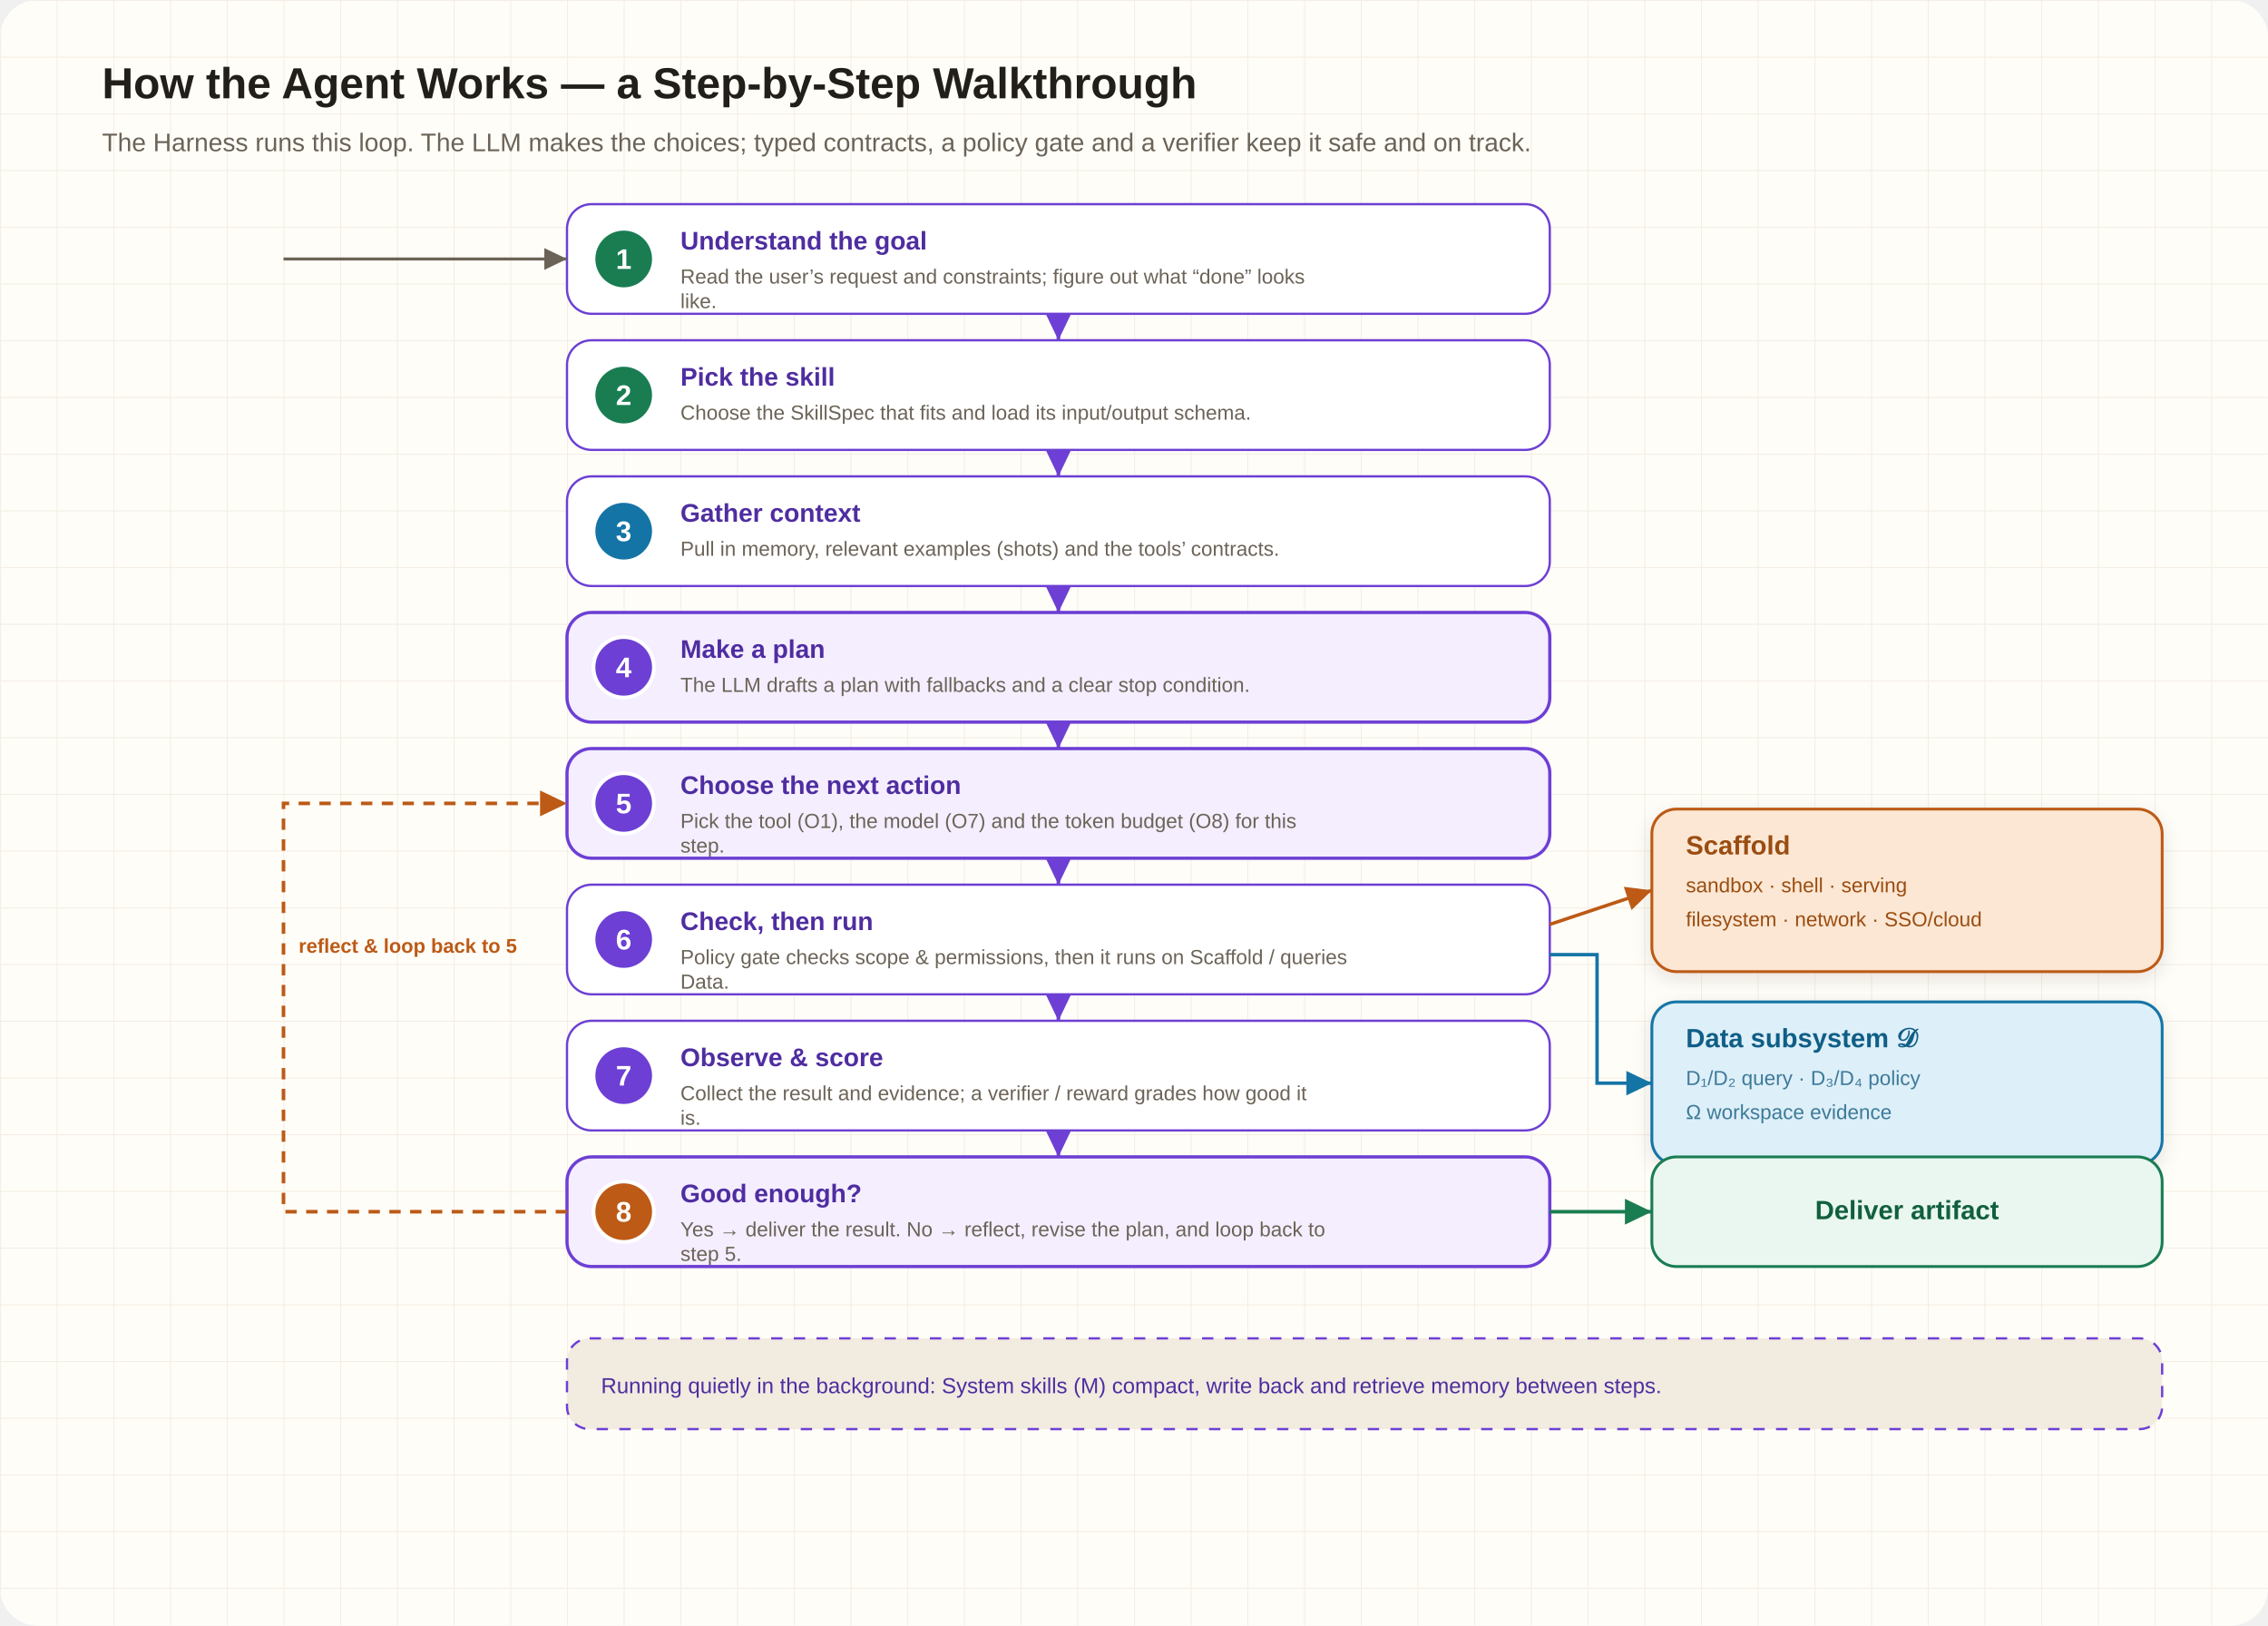
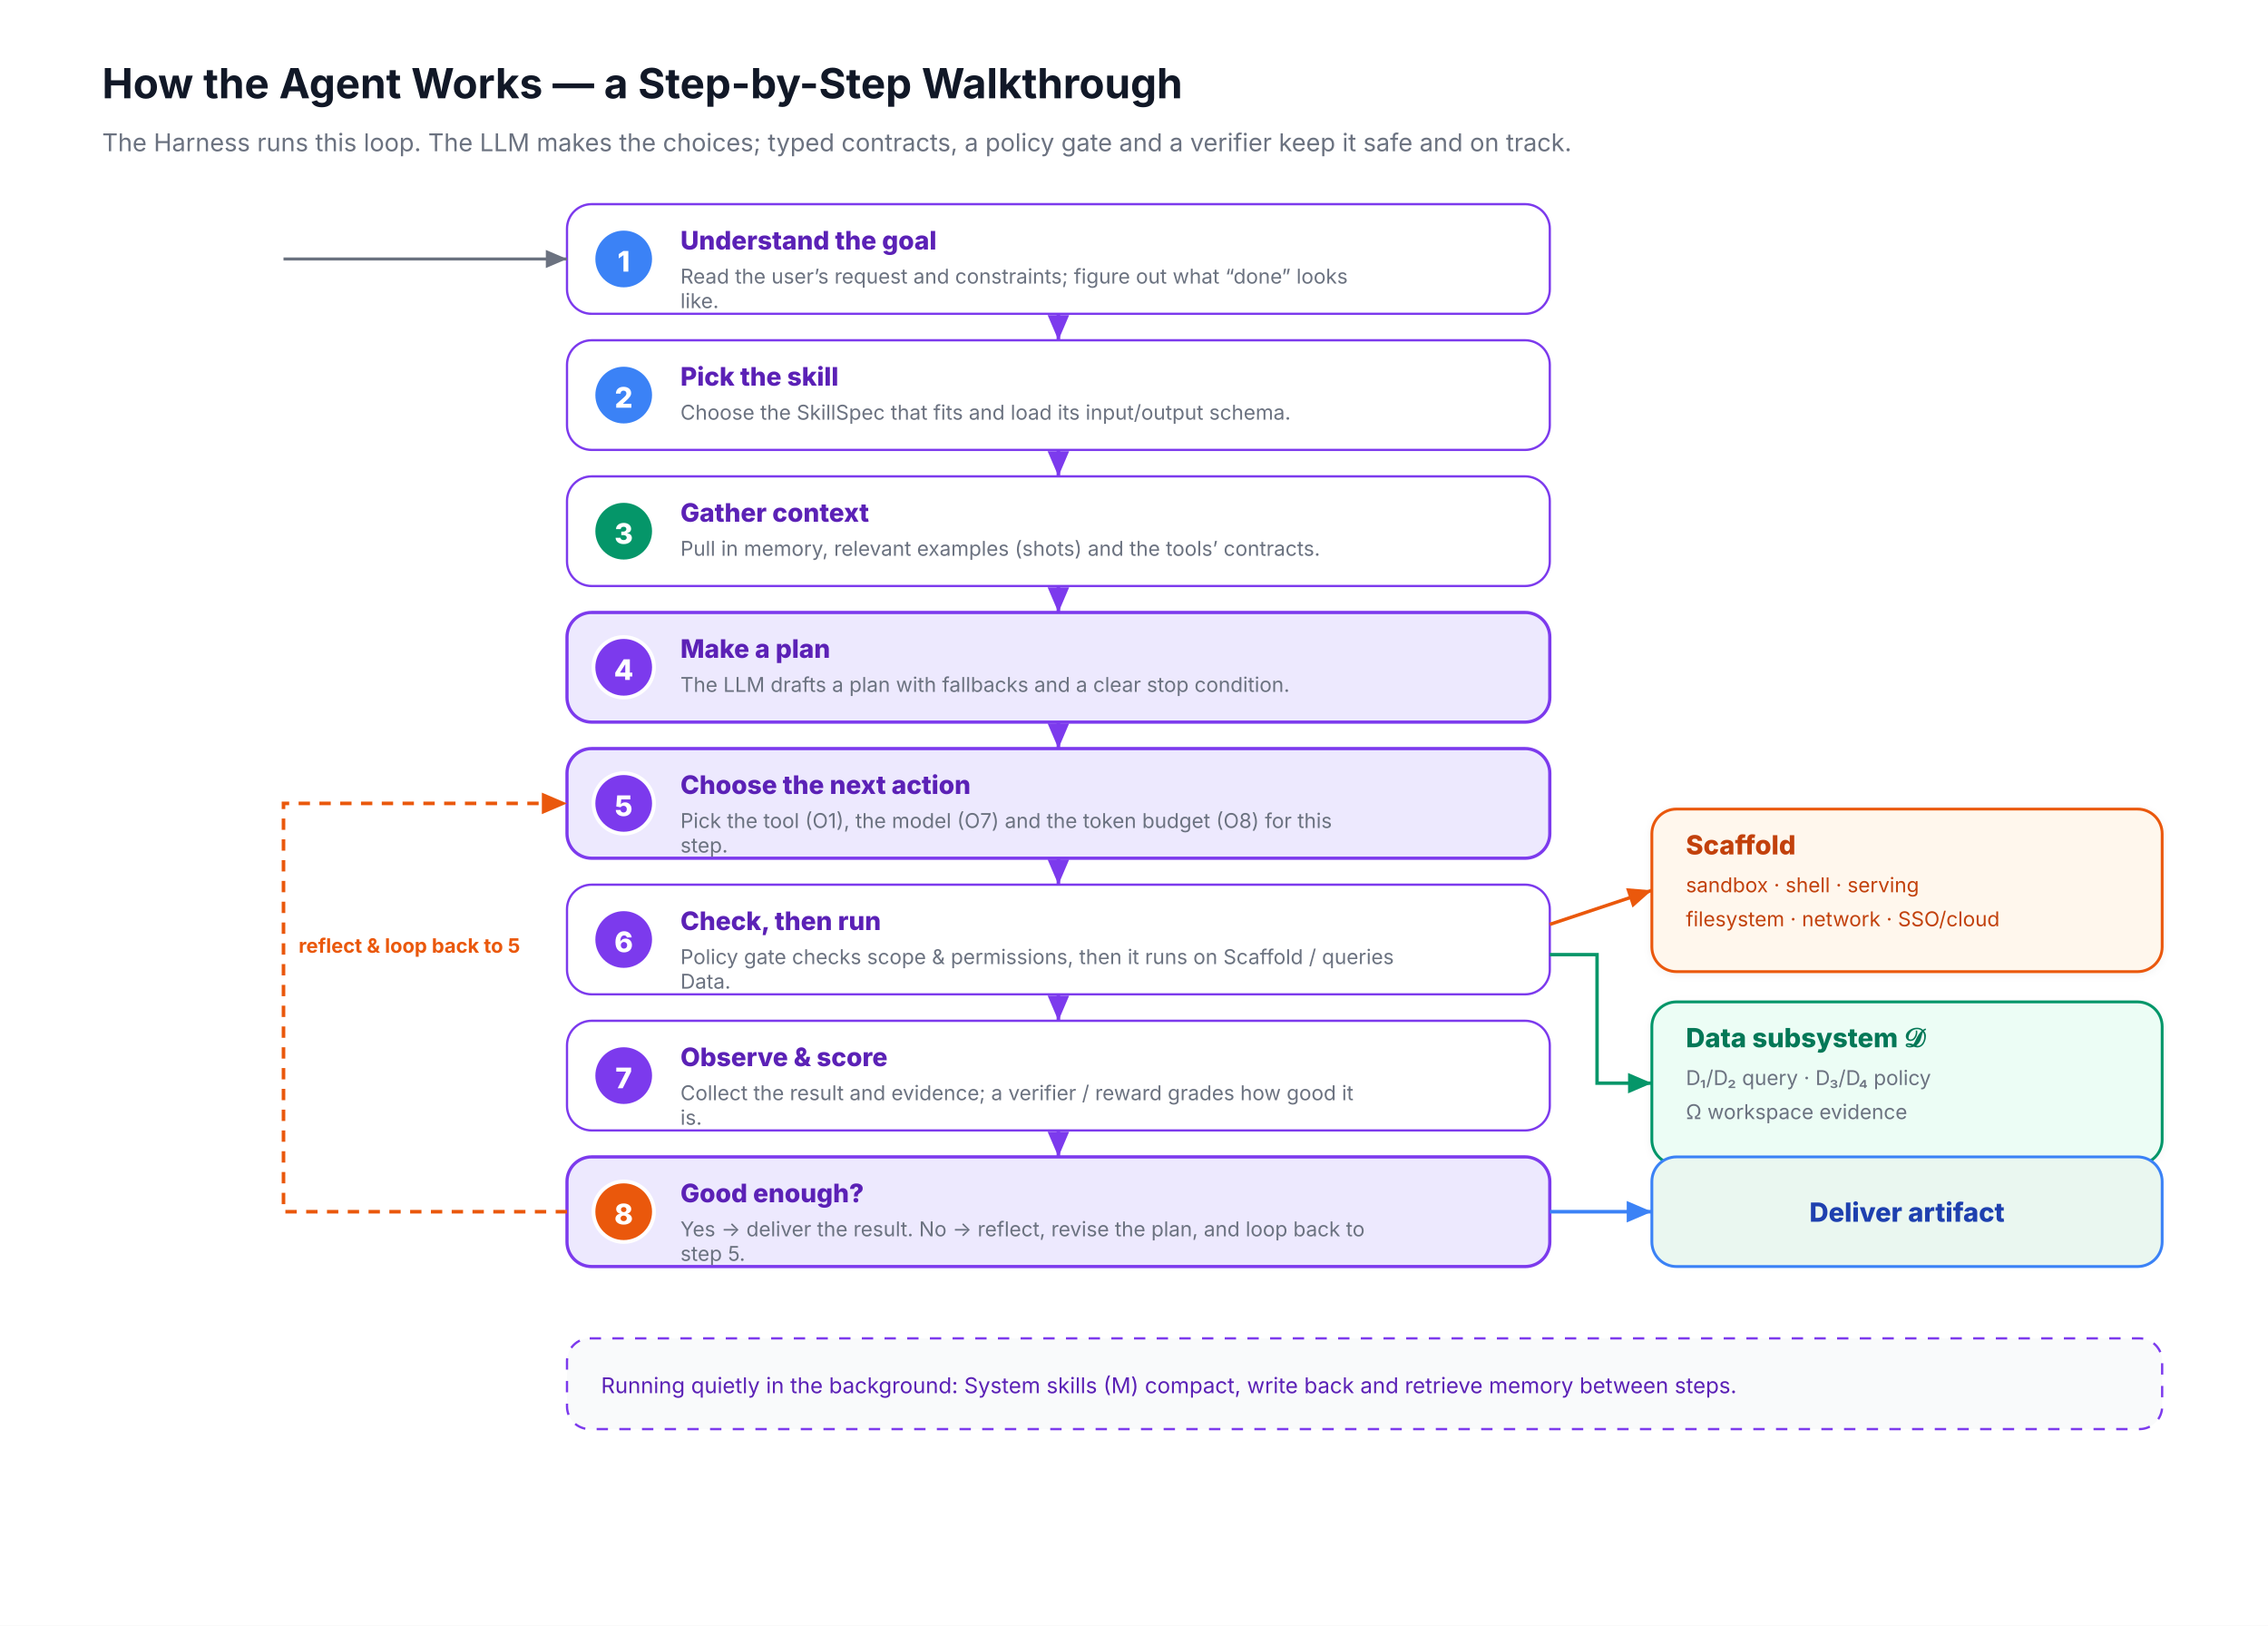
- <svg xmlns="http://www.w3.org/2000/svg" viewBox="0 0 1200 860" width="100%" font-family="-apple-system,BlinkMacSystemFont,'Segoe UI','PingFang SC','Microsoft YaHei',Arial,sans-serif">
+ <svg xmlns="http://www.w3.org/2000/svg" viewBox="0 0 1200 860" width="100%" font-family="'Inter','SF Pro Display',-apple-system,BlinkMacSystemFont,'Segoe UI','PingFang SC','Microsoft YaHei',Arial,sans-serif" text-rendering="geometricPrecision">
  <defs>
-     <pattern id="grid" width="30" height="30" patternUnits="userSpaceOnUse">
-       <path d="M30 0H0V30" fill="none" stroke="#efe8db" stroke-width="1" />
-     </pattern>
-     <filter id="sh" x="-12%" y="-12%" width="124%" height="124%">
-       <feDropShadow dx="0" dy="3" stdDeviation="4.5" flood-color="#3c2d14" flood-opacity=".11" />
+     <filter id="sh" x="-8%" y="-8%" width="116%" height="116%">
+       <feDropShadow dx="0" dy="1" stdDeviation="2" flood-color="#000000" flood-opacity=".05" />
    </filter>
-     <marker id="a" markerWidth="11" markerHeight="11" refX="7.5" refY="3.6" orient="auto">
-       <path d="M0,0 L7.5,3.6 L0,7.2 Z" fill="#6d3fd4" />
+     <marker id="a" markerWidth="10" markerHeight="10" refX="7" refY="3" orient="auto">
+       <path d="M0,0 L7,3 L0,6 Z" fill="#7C3AED" />
    </marker>
-     <marker id="g" markerWidth="11" markerHeight="11" refX="7.5" refY="3.6" orient="auto">
-       <path d="M0,0 L7.5,3.6 L0,7.2 Z" fill="#1a7d52" />
+     <marker id="g" markerWidth="10" markerHeight="10" refX="7" refY="3" orient="auto">
+       <path d="M0,0 L7,3 L0,6 Z" fill="#3B82F6" />
    </marker>
-     <marker id="o" markerWidth="11" markerHeight="11" refX="7.5" refY="3.6" orient="auto">
-       <path d="M0,0 L7.5,3.6 L0,7.2 Z" fill="#bc5a16" />
+     <marker id="o" markerWidth="10" markerHeight="10" refX="7" refY="3" orient="auto">
+       <path d="M0,0 L7,3 L0,6 Z" fill="#EA580C" />
    </marker>
-     <marker id="t" markerWidth="11" markerHeight="11" refX="7.5" refY="3.6" orient="auto">
-       <path d="M0,0 L7.5,3.6 L0,7.2 Z" fill="#1474a6" />
+     <marker id="t" markerWidth="10" markerHeight="10" refX="7" refY="3" orient="auto">
+       <path d="M0,0 L7,3 L0,6 Z" fill="#059669" />
    </marker>
-     <marker id="k" markerWidth="11" markerHeight="11" refX="7.5" refY="3.6" orient="auto">
-       <path d="M0,0 L7.5,3.6 L0,7.2 Z" fill="#6b6357" />
+     <marker id="k" markerWidth="10" markerHeight="10" refX="7" refY="3" orient="auto">
+       <path d="M0,0 L7,3 L0,6 Z" fill="#6B7280" />
    </marker>
  </defs>
-   <rect width="1200" height="860" rx="20" fill="#fffdf8" />
-   <rect width="1200" height="860" rx="20" fill="url(#grid)" opacity=".7" />
-   <text x="54" y="52" text-anchor="start" font-size="23" font-weight="800" fill="#221f1a">How the Agent Works — a Step-by-Step Walkthrough</text>
-   <text x="54" y="80" text-anchor="start" font-size="13.5" font-weight="400" fill="#6b6357">The Harness runs this loop. The LLM makes the choices; typed contracts, a policy gate and a verifier keep it safe and on track.</text>
-   <rect x="300" y="108" width="520" height="58" rx="13" fill="#fff" stroke="#6d3fd4" stroke-width="1.2" opacity="1" />
-   <circle cx="330" cy="137" r="16" fill="#1a7d52" stroke="#fff" stroke-width="2" />
+   <rect width="1200" height="860" fill="#FFFFFF" />
+   <text x="54" y="52" text-anchor="start" font-size="22" font-weight="700" fill="#111827">How the Agent Works — a Step-by-Step Walkthrough</text>
+   <text x="54" y="80" text-anchor="start" font-size="13" font-weight="400" fill="#6B7280">The Harness runs this loop. The LLM makes the choices; typed contracts, a policy gate and a verifier keep it safe and on track.</text>
+   <rect x="300" y="108" width="520" height="58" rx="13" fill="#fff" stroke="#7C3AED" stroke-width="1.2" opacity="1" />
+   <circle cx="330" cy="137" r="16" fill="#3B82F6" stroke="#fff" stroke-width="2" />
  <text x="330" y="138" text-anchor="middle" dominant-baseline="middle" font-size="15" font-weight="800" fill="#fff">1</text>
-   <text x="360" y="132" text-anchor="start" font-size="13.5" font-weight="800" fill="#4f2da0">Understand the goal</text>
-   <text x="360" y="150" text-anchor="start" font-size="10.8" font-weight="400" fill="#6b6357">Read the user’s request and constraints; figure out what “done” looks</text>
-   <text x="360" y="163" text-anchor="start" font-size="10.8" font-weight="400" fill="#6b6357">like.</text>
-   <rect x="300" y="180" width="520" height="58" rx="13" fill="#fff" stroke="#6d3fd4" stroke-width="1.2" opacity="1" />
-   <circle cx="330" cy="209" r="16" fill="#1a7d52" stroke="#fff" stroke-width="2" />
+   <text x="360" y="132" text-anchor="start" font-size="13.5" font-weight="800" fill="#5B21B6">Understand the goal</text>
+   <text x="360" y="150" text-anchor="start" font-size="10.8" font-weight="400" fill="#6B7280">Read the user’s request and constraints; figure out what “done” looks</text>
+   <text x="360" y="163" text-anchor="start" font-size="10.8" font-weight="400" fill="#6B7280">like.</text>
+   <rect x="300" y="180" width="520" height="58" rx="13" fill="#fff" stroke="#7C3AED" stroke-width="1.2" opacity="1" />
+   <circle cx="330" cy="209" r="16" fill="#3B82F6" stroke="#fff" stroke-width="2" />
  <text x="330" y="210" text-anchor="middle" dominant-baseline="middle" font-size="15" font-weight="800" fill="#fff">2</text>
-   <text x="360" y="204" text-anchor="start" font-size="13.5" font-weight="800" fill="#4f2da0">Pick the skill</text>
-   <text x="360" y="222" text-anchor="start" font-size="10.8" font-weight="400" fill="#6b6357">Choose the SkillSpec that fits and load its input/output schema.</text>
-   <rect x="300" y="252" width="520" height="58" rx="13" fill="#fff" stroke="#6d3fd4" stroke-width="1.2" opacity="1" />
-   <circle cx="330" cy="281" r="16" fill="#1474a6" stroke="#fff" stroke-width="2" />
+   <text x="360" y="204" text-anchor="start" font-size="13.5" font-weight="800" fill="#5B21B6">Pick the skill</text>
+   <text x="360" y="222" text-anchor="start" font-size="10.8" font-weight="400" fill="#6B7280">Choose the SkillSpec that fits and load its input/output schema.</text>
+   <rect x="300" y="252" width="520" height="58" rx="13" fill="#fff" stroke="#7C3AED" stroke-width="1.2" opacity="1" />
+   <circle cx="330" cy="281" r="16" fill="#059669" stroke="#fff" stroke-width="2" />
  <text x="330" y="282" text-anchor="middle" dominant-baseline="middle" font-size="15" font-weight="800" fill="#fff">3</text>
-   <text x="360" y="276" text-anchor="start" font-size="13.5" font-weight="800" fill="#4f2da0">Gather context</text>
-   <text x="360" y="294" text-anchor="start" font-size="10.8" font-weight="400" fill="#6b6357">Pull in memory, relevant examples (shots) and the tools’ contracts.</text>
-   <rect x="300" y="324" width="520" height="58" rx="13" fill="#f4eeff" stroke="#6d3fd4" stroke-width="1.7" opacity="1" />
-   <circle cx="330" cy="353" r="16" fill="#6d3fd4" stroke="#fff" stroke-width="2" />
+   <text x="360" y="276" text-anchor="start" font-size="13.5" font-weight="800" fill="#5B21B6">Gather context</text>
+   <text x="360" y="294" text-anchor="start" font-size="10.8" font-weight="400" fill="#6B7280">Pull in memory, relevant examples (shots) and the tools’ contracts.</text>
+   <rect x="300" y="324" width="520" height="58" rx="13" fill="#EDE9FE" stroke="#7C3AED" stroke-width="1.7" opacity="1" />
+   <circle cx="330" cy="353" r="16" fill="#7C3AED" stroke="#fff" stroke-width="2" />
  <text x="330" y="354" text-anchor="middle" dominant-baseline="middle" font-size="15" font-weight="800" fill="#fff">4</text>
-   <text x="360" y="348" text-anchor="start" font-size="13.5" font-weight="800" fill="#4f2da0">Make a plan</text>
-   <text x="360" y="366" text-anchor="start" font-size="10.8" font-weight="400" fill="#6b6357">The LLM drafts a plan with fallbacks and a clear stop condition.</text>
-   <rect x="300" y="396" width="520" height="58" rx="13" fill="#f4eeff" stroke="#6d3fd4" stroke-width="1.7" opacity="1" />
-   <circle cx="330" cy="425" r="16" fill="#6d3fd4" stroke="#fff" stroke-width="2" />
+   <text x="360" y="348" text-anchor="start" font-size="13.5" font-weight="800" fill="#5B21B6">Make a plan</text>
+   <text x="360" y="366" text-anchor="start" font-size="10.8" font-weight="400" fill="#6B7280">The LLM drafts a plan with fallbacks and a clear stop condition.</text>
+   <rect x="300" y="396" width="520" height="58" rx="13" fill="#EDE9FE" stroke="#7C3AED" stroke-width="1.7" opacity="1" />
+   <circle cx="330" cy="425" r="16" fill="#7C3AED" stroke="#fff" stroke-width="2" />
  <text x="330" y="426" text-anchor="middle" dominant-baseline="middle" font-size="15" font-weight="800" fill="#fff">5</text>
-   <text x="360" y="420" text-anchor="start" font-size="13.5" font-weight="800" fill="#4f2da0">Choose the next action</text>
-   <text x="360" y="438" text-anchor="start" font-size="10.8" font-weight="400" fill="#6b6357">Pick the tool (O1), the model (O7) and the token budget (O8) for this</text>
-   <text x="360" y="451" text-anchor="start" font-size="10.8" font-weight="400" fill="#6b6357">step.</text>
-   <rect x="300" y="468" width="520" height="58" rx="13" fill="#fff" stroke="#6d3fd4" stroke-width="1.2" opacity="1" />
-   <circle cx="330" cy="497" r="16" fill="#6d3fd4" stroke="#fff" stroke-width="2" />
+   <text x="360" y="420" text-anchor="start" font-size="13.5" font-weight="800" fill="#5B21B6">Choose the next action</text>
+   <text x="360" y="438" text-anchor="start" font-size="10.8" font-weight="400" fill="#6B7280">Pick the tool (O1), the model (O7) and the token budget (O8) for this</text>
+   <text x="360" y="451" text-anchor="start" font-size="10.8" font-weight="400" fill="#6B7280">step.</text>
+   <rect x="300" y="468" width="520" height="58" rx="13" fill="#fff" stroke="#7C3AED" stroke-width="1.2" opacity="1" />
+   <circle cx="330" cy="497" r="16" fill="#7C3AED" stroke="#fff" stroke-width="2" />
  <text x="330" y="498" text-anchor="middle" dominant-baseline="middle" font-size="15" font-weight="800" fill="#fff">6</text>
-   <text x="360" y="492" text-anchor="start" font-size="13.5" font-weight="800" fill="#4f2da0">Check, then run</text>
-   <text x="360" y="510" text-anchor="start" font-size="10.8" font-weight="400" fill="#6b6357">Policy gate checks scope &amp; permissions, then it runs on Scaffold / queries</text>
-   <text x="360" y="523" text-anchor="start" font-size="10.8" font-weight="400" fill="#6b6357">Data.</text>
-   <rect x="300" y="540" width="520" height="58" rx="13" fill="#fff" stroke="#6d3fd4" stroke-width="1.2" opacity="1" />
-   <circle cx="330" cy="569" r="16" fill="#6d3fd4" stroke="#fff" stroke-width="2" />
+   <text x="360" y="492" text-anchor="start" font-size="13.5" font-weight="800" fill="#5B21B6">Check, then run</text>
+   <text x="360" y="510" text-anchor="start" font-size="10.8" font-weight="400" fill="#6B7280">Policy gate checks scope &amp; permissions, then it runs on Scaffold / queries</text>
+   <text x="360" y="523" text-anchor="start" font-size="10.8" font-weight="400" fill="#6B7280">Data.</text>
+   <rect x="300" y="540" width="520" height="58" rx="13" fill="#fff" stroke="#7C3AED" stroke-width="1.2" opacity="1" />
+   <circle cx="330" cy="569" r="16" fill="#7C3AED" stroke="#fff" stroke-width="2" />
  <text x="330" y="570" text-anchor="middle" dominant-baseline="middle" font-size="15" font-weight="800" fill="#fff">7</text>
-   <text x="360" y="564" text-anchor="start" font-size="13.5" font-weight="800" fill="#4f2da0">Observe &amp; score</text>
-   <text x="360" y="582" text-anchor="start" font-size="10.8" font-weight="400" fill="#6b6357">Collect the result and evidence; a verifier / reward grades how good it</text>
-   <text x="360" y="595" text-anchor="start" font-size="10.8" font-weight="400" fill="#6b6357">is.</text>
-   <rect x="300" y="612" width="520" height="58" rx="13" fill="#f4eeff" stroke="#6d3fd4" stroke-width="1.7" opacity="1" />
-   <circle cx="330" cy="641" r="16" fill="#bc5a16" stroke="#fff" stroke-width="2" />
+   <text x="360" y="564" text-anchor="start" font-size="13.5" font-weight="800" fill="#5B21B6">Observe &amp; score</text>
+   <text x="360" y="582" text-anchor="start" font-size="10.8" font-weight="400" fill="#6B7280">Collect the result and evidence; a verifier / reward grades how good it</text>
+   <text x="360" y="595" text-anchor="start" font-size="10.8" font-weight="400" fill="#6B7280">is.</text>
+   <rect x="300" y="612" width="520" height="58" rx="13" fill="#EDE9FE" stroke="#7C3AED" stroke-width="1.7" opacity="1" />
+   <circle cx="330" cy="641" r="16" fill="#EA580C" stroke="#fff" stroke-width="2" />
  <text x="330" y="642" text-anchor="middle" dominant-baseline="middle" font-size="15" font-weight="800" fill="#fff">8</text>
-   <text x="360" y="636" text-anchor="start" font-size="13.5" font-weight="800" fill="#4f2da0">Good enough?</text>
-   <text x="360" y="654" text-anchor="start" font-size="10.8" font-weight="400" fill="#6b6357">Yes → deliver the result. No → reflect, revise the plan, and loop back to</text>
-   <text x="360" y="667" text-anchor="start" font-size="10.8" font-weight="400" fill="#6b6357">step 5.</text>
-   <path d="M560 166 L560 180" fill="none" stroke="#6d3fd4" stroke-width="1.9" marker-end="url(#a)" />
-   <path d="M560 238 L560 252" fill="none" stroke="#6d3fd4" stroke-width="1.9" marker-end="url(#a)" />
-   <path d="M560 310 L560 324" fill="none" stroke="#6d3fd4" stroke-width="1.9" marker-end="url(#a)" />
-   <path d="M560 382 L560 396" fill="none" stroke="#6d3fd4" stroke-width="1.9" marker-end="url(#a)" />
-   <path d="M560 454 L560 468" fill="none" stroke="#6d3fd4" stroke-width="1.9" marker-end="url(#a)" />
-   <path d="M560 526 L560 540" fill="none" stroke="#6d3fd4" stroke-width="1.9" marker-end="url(#a)" />
-   <path d="M560 598 L560 612" fill="none" stroke="#6d3fd4" stroke-width="1.9" marker-end="url(#a)" />
-   <path d="M150 137 L300 137" fill="none" stroke="#6b6357" stroke-width="1.6" marker-end="url(#k)" />
-   <text x="144" y="127" text-anchor="start" font-size="13" font-weight="400" fill="#221f1a" />
-   <rect x="874" y="428" width="270" height="86" rx="13" fill="#fbe7d3" stroke="#bc5a16" stroke-width="1.5" opacity="1" filter="url(#sh)" />
-   <text x="892" y="452" text-anchor="start" font-size="14" font-weight="800" fill="#9a4d12">Scaffold</text>
-   <text x="892" y="472" text-anchor="start" font-size="10.8" font-weight="400" fill="#9a4d12">sandbox · shell · serving</text>
-   <text x="892" y="490" text-anchor="start" font-size="10.8" font-weight="400" fill="#9a4d12">filesystem · network · SSO/cloud</text>
-   <rect x="874" y="530" width="270" height="86" rx="13" fill="#ddeff8" stroke="#1474a6" stroke-width="1.5" opacity="1" filter="url(#sh)" />
-   <text x="892" y="554" text-anchor="start" font-size="14" font-weight="800" fill="#0f5e87">Data subsystem 𝒟</text>
-   <text x="892" y="574" text-anchor="start" font-size="10.8" font-weight="400" fill="#3d7a99">D₁/D₂ query · D₃/D₄ policy</text>
-   <text x="892" y="592" text-anchor="start" font-size="10.8" font-weight="400" fill="#3d7a99">Ω workspace evidence</text>
-   <path d="M820 489 L874 471" fill="none" stroke="#bc5a16" stroke-width="1.8" marker-end="url(#o)" />
-   <path d="M820 505 L845 505 L845 573 L874 573" fill="none" stroke="#1474a6" stroke-width="1.8" marker-end="url(#t)" />
-   <rect x="874" y="612" width="270" height="58" rx="13" fill="#eaf7f0" stroke="#1a7d52" stroke-width="1.5" opacity="1" />
-   <text x="1009" y="641" text-anchor="middle" dominant-baseline="middle" font-size="14" font-weight="800" fill="#11603d">Deliver artifact</text>
-   <path d="M820 641 L874 641" fill="none" stroke="#1a7d52" stroke-width="1.9" marker-end="url(#g)" />
-   <path d="M300 641 L150 641 L150 425 L300 425" fill="none" stroke="#bc5a16" stroke-width="1.9" stroke-dasharray="6 5" marker-end="url(#o)" />
-   <text x="158" y="504" text-anchor="start" font-size="10.5" font-weight="700" fill="#bc5a16">reflect &amp; loop back to 5</text>
-   <rect x="300" y="708" width="844" height="48" rx="12" fill="#f1ebe0" stroke="#6d3fd4" stroke-width="1.2" stroke-dasharray="6 6" opacity="1" />
-   <text x="318" y="737" text-anchor="start" font-size="11.5" font-weight="400" fill="#4f2da0">Running quietly in the background: System skills (M) compact, write back and retrieve memory between steps.</text>
+   <text x="360" y="636" text-anchor="start" font-size="13.5" font-weight="800" fill="#5B21B6">Good enough?</text>
+   <text x="360" y="654" text-anchor="start" font-size="10.8" font-weight="400" fill="#6B7280">Yes → deliver the result. No → reflect, revise the plan, and loop back to</text>
+   <text x="360" y="667" text-anchor="start" font-size="10.8" font-weight="400" fill="#6B7280">step 5.</text>
+   <path d="M560 166 L560 180" fill="none" stroke="#7C3AED" stroke-width="1.9" marker-end="url(#a)" />
+   <path d="M560 238 L560 252" fill="none" stroke="#7C3AED" stroke-width="1.9" marker-end="url(#a)" />
+   <path d="M560 310 L560 324" fill="none" stroke="#7C3AED" stroke-width="1.9" marker-end="url(#a)" />
+   <path d="M560 382 L560 396" fill="none" stroke="#7C3AED" stroke-width="1.9" marker-end="url(#a)" />
+   <path d="M560 454 L560 468" fill="none" stroke="#7C3AED" stroke-width="1.9" marker-end="url(#a)" />
+   <path d="M560 526 L560 540" fill="none" stroke="#7C3AED" stroke-width="1.9" marker-end="url(#a)" />
+   <path d="M560 598 L560 612" fill="none" stroke="#7C3AED" stroke-width="1.9" marker-end="url(#a)" />
+   <path d="M150 137 L300 137" fill="none" stroke="#6B7280" stroke-width="1.6" marker-end="url(#k)" />
+   <text x="144" y="127" text-anchor="start" font-size="13" font-weight="400" fill="#111827" />
+   <rect x="874" y="428" width="270" height="86" rx="13" fill="#FFF7ED" stroke="#EA580C" stroke-width="1.5" opacity="1" filter="url(#sh)" />
+   <text x="892" y="452" text-anchor="start" font-size="14" font-weight="800" fill="#C2410C">Scaffold</text>
+   <text x="892" y="472" text-anchor="start" font-size="10.8" font-weight="400" fill="#C2410C">sandbox · shell · serving</text>
+   <text x="892" y="490" text-anchor="start" font-size="10.8" font-weight="400" fill="#C2410C">filesystem · network · SSO/cloud</text>
+   <rect x="874" y="530" width="270" height="86" rx="13" fill="#ECFDF5" stroke="#059669" stroke-width="1.5" opacity="1" filter="url(#sh)" />
+   <text x="892" y="554" text-anchor="start" font-size="14" font-weight="800" fill="#047857">Data subsystem 𝒟</text>
+   <text x="892" y="574" text-anchor="start" font-size="10.8" font-weight="400" fill="#6B7280">D₁/D₂ query · D₃/D₄ policy</text>
+   <text x="892" y="592" text-anchor="start" font-size="10.8" font-weight="400" fill="#6B7280">Ω workspace evidence</text>
+   <path d="M820 489 L874 471" fill="none" stroke="#EA580C" stroke-width="1.8" marker-end="url(#o)" />
+   <path d="M820 505 L845 505 L845 573 L874 573" fill="none" stroke="#059669" stroke-width="1.8" marker-end="url(#t)" />
+   <rect x="874" y="612" width="270" height="58" rx="13" fill="#eaf7f0" stroke="#3B82F6" stroke-width="1.5" opacity="1" />
+   <text x="1009" y="641" text-anchor="middle" dominant-baseline="middle" font-size="14" font-weight="800" fill="#1E40AF">Deliver artifact</text>
+   <path d="M820 641 L874 641" fill="none" stroke="#3B82F6" stroke-width="1.9" marker-end="url(#g)" />
+   <path d="M300 641 L150 641 L150 425 L300 425" fill="none" stroke="#EA580C" stroke-width="1.9" stroke-dasharray="6 5" marker-end="url(#o)" />
+   <text x="158" y="504" text-anchor="start" font-size="10.5" font-weight="700" fill="#EA580C">reflect &amp; loop back to 5</text>
+   <rect x="300" y="708" width="844" height="48" rx="12" fill="#F9FAFB" stroke="#7C3AED" stroke-width="1.2" stroke-dasharray="6 6" opacity="1" />
+   <text x="318" y="737" text-anchor="start" font-size="11.5" font-weight="400" fill="#5B21B6">Running quietly in the background: System skills (M) compact, write back and retrieve memory between steps.</text>
</svg>
